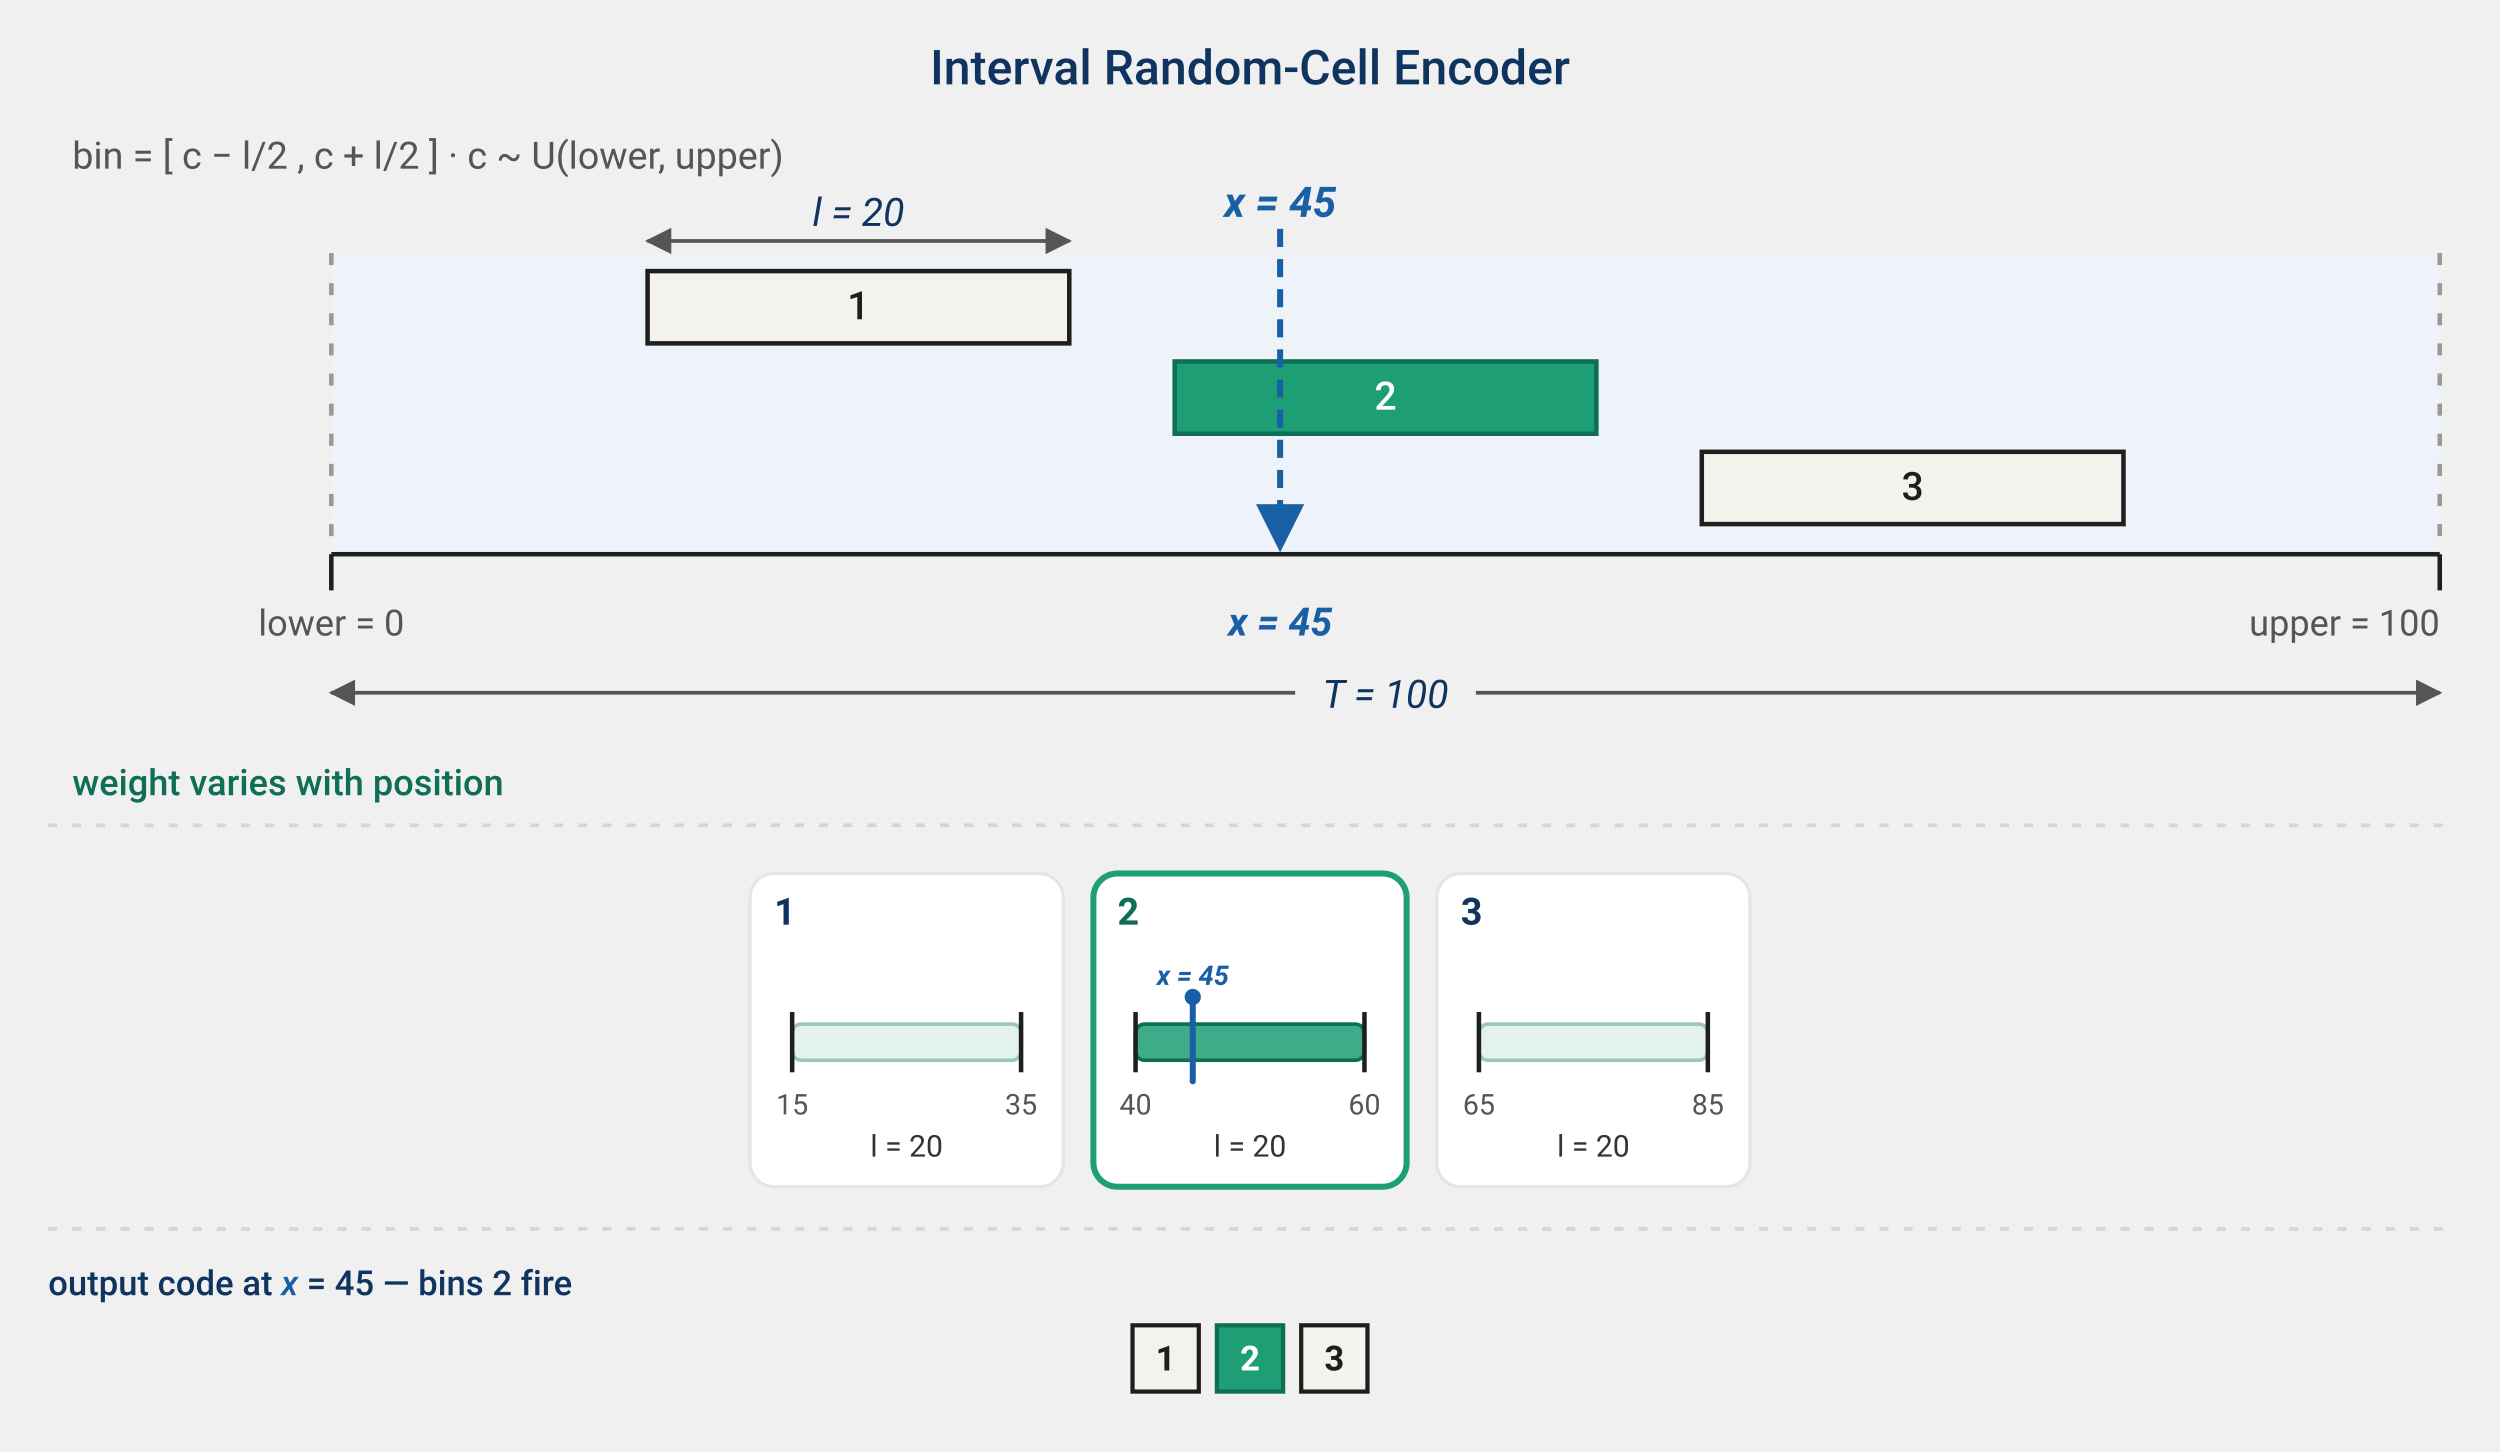
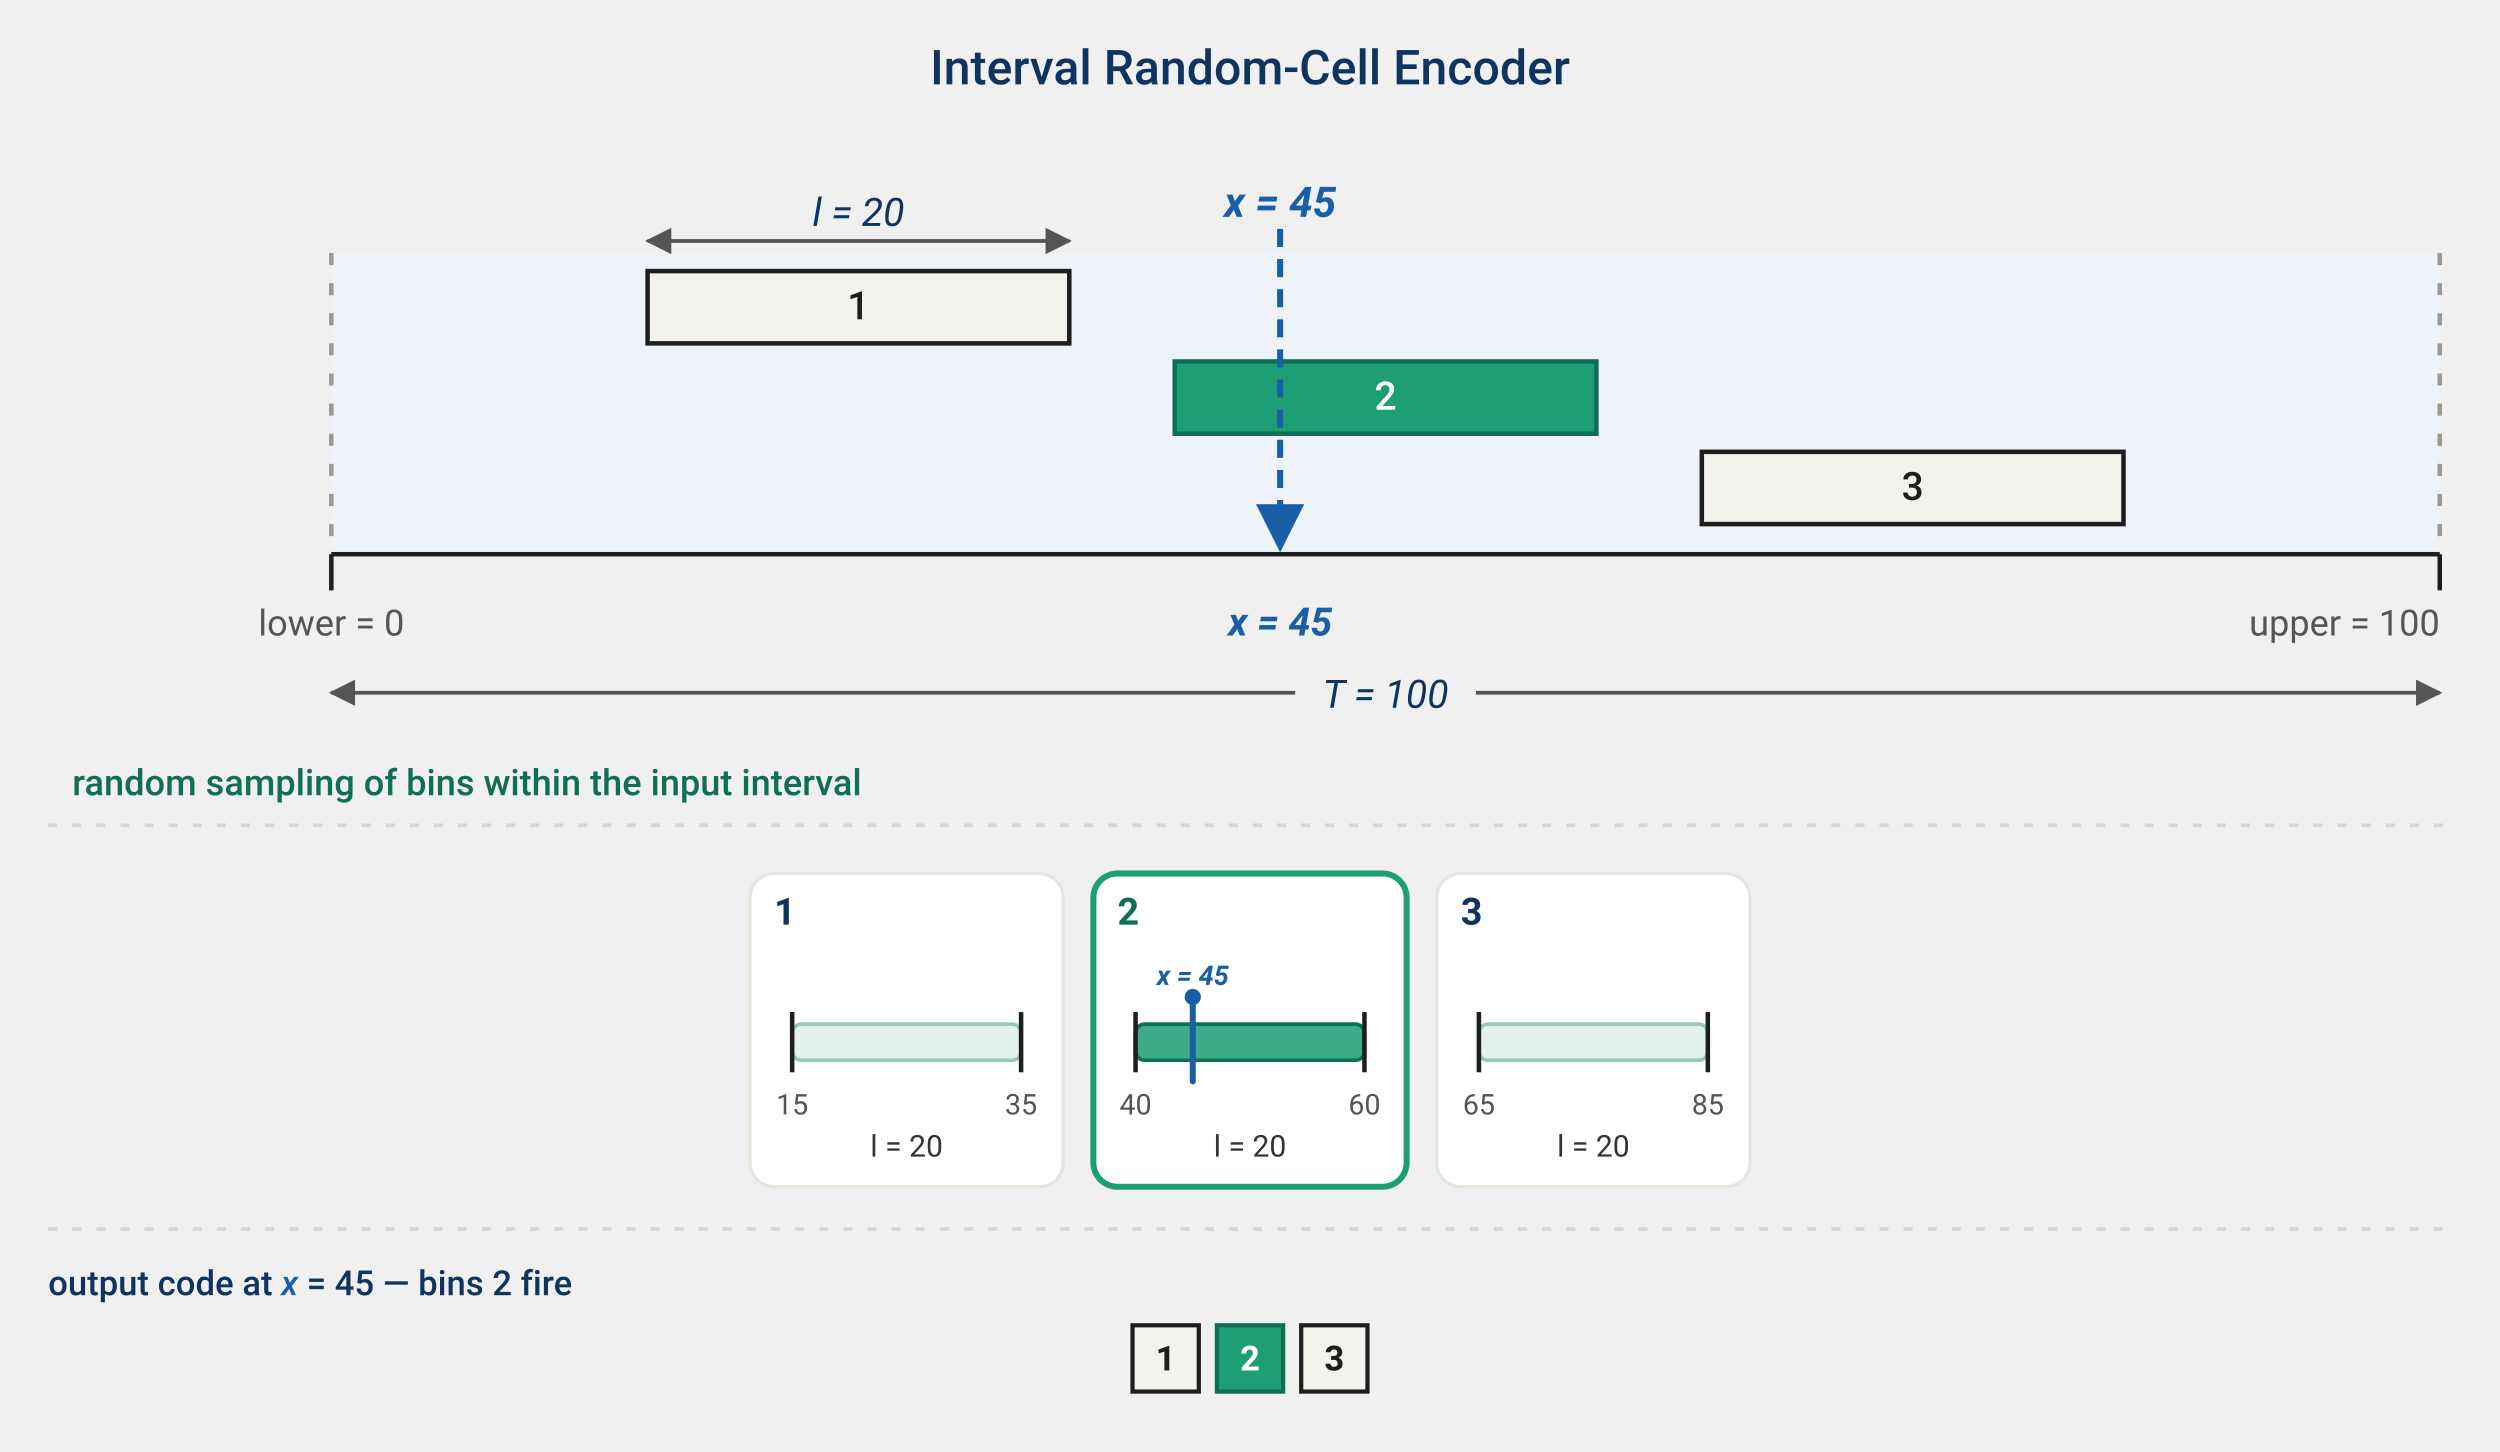
<svg xmlns="http://www.w3.org/2000/svg" viewBox="0 0 830 482" width="830" height="482" font-family="-apple-system, BlinkMacSystemFont, 'Segoe UI', Roboto, Helvetica, Arial, sans-serif" role="img">
  <defs>
    <marker id="ah" viewBox="0 0 10 10" refX="9" refY="5" markerWidth="7" markerHeight="7" orient="auto">
      <path d="M0 0 L10 5 L0 10 z" fill="#555555" />
    </marker>
    <marker id="ahs" viewBox="0 0 10 10" refX="1" refY="5" markerWidth="7" markerHeight="7" orient="auto">
      <path d="M10 0 L0 5 L10 10 z" fill="#555555" />
    </marker>
    <marker id="ahd" viewBox="0 0 10 10" refX="9" refY="5" markerWidth="7" markerHeight="7" orient="auto">
      <path d="M0 0 L10 5 L0 10 z" fill="#1e1e1e" />
    </marker>
    <marker id="ahds" viewBox="0 0 10 10" refX="1" refY="5" markerWidth="7" markerHeight="7" orient="auto">
      <path d="M10 0 L0 5 L10 10 z" fill="#1e1e1e" />
    </marker>
    <marker id="xah" viewBox="0 0 10 10" refX="8.5" refY="5" markerWidth="8" markerHeight="8" orient="auto">
      <path d="M0 0 L10 5 L0 10 z" fill="#185fa5" />
    </marker>
  </defs>
  <text x="415.0" y="28" font-size="16" font-weight="500" fill="#0f3460" text-anchor="middle">Interval Random-Cell Encoder</text>
-   <text x="24" y="56.0" font-size="12.5" fill="#555555">bin = [ c − l/2 ,  c + l/2 ]   ·   c ~ U(lower, upper)</text>
+   <text x="24" y="56.0" font-size="12.5" fill="#555555" />
  <rect x="110.0" y="84.0" width="700.0" height="100.0" fill="#eef3f9" />
  <line x1="110.0" y1="84.0" x2="110.0" y2="184.0" stroke="#9a9a93" stroke-width="1.5" stroke-dasharray="4 6" />
  <line x1="810.0" y1="84.0" x2="810.0" y2="184.0" stroke="#9a9a93" stroke-width="1.5" stroke-dasharray="4 6" />
  <rect x="215.0" y="90.0" width="140.0" height="24" fill="#f4f2ec" stroke="#1e1e1e" stroke-width="1.5" />
  <text x="285.0" y="106.0" font-size="13" font-weight="500" fill="#1e1e1e" text-anchor="middle">1</text>
  <rect x="390.0" y="120.0" width="140.0" height="24" fill="#1d9e75" stroke="#0f6e56" stroke-width="1.5" />
  <text x="460.0" y="136.0" font-size="13" font-weight="500" fill="#ffffff" text-anchor="middle">2</text>
  <rect x="565.0" y="150.0" width="140.0" height="24" fill="#f4f2ec" stroke="#1e1e1e" stroke-width="1.5" />
  <text x="635.0" y="166.0" font-size="13" font-weight="500" fill="#1e1e1e" text-anchor="middle">3</text>
  <line x1="425.0" y1="76.0" x2="425.0" y2="181.0" stroke="#185fa5" stroke-width="2" stroke-dasharray="6 4" marker-end="url(#xah)" />
  <text x="425.0" y="72.0" font-size="14" font-style="italic" font-weight="600" fill="#185fa5" text-anchor="middle">x = 45</text>
  <line x1="110" y1="184.0" x2="810" y2="184.0" stroke="#1e1e1e" stroke-width="1.5" />
  <line x1="110.0" y1="184.0" x2="110.0" y2="196.0" stroke="#1e1e1e" stroke-width="1.5" />
  <line x1="810.0" y1="184.0" x2="810.0" y2="196.0" stroke="#1e1e1e" stroke-width="1.5" />
  <text x="110.0" y="211.0" font-size="12" fill="#555555" text-anchor="middle">lower = 0</text>
  <text x="810.0" y="211.0" font-size="12" fill="#555555" text-anchor="end">upper = 100</text>
  <text x="425.0" y="211.0" font-size="13" font-style="italic" font-weight="600" fill="#185fa5" text-anchor="middle">x = 45</text>
  <line x1="215.0" y1="80.0" x2="355.0" y2="80.0" stroke="#555555" stroke-width="1.25" marker-start="url(#ahs)" marker-end="url(#ah)" />
  <text x="285.0" y="75.0" font-size="13" font-style="italic" fill="#0f3460" text-anchor="middle">l = 20</text>
  <line x1="110.0" y1="230.0" x2="430.0" y2="230.0" stroke="#555555" stroke-width="1.25" marker-start="url(#ahs)" />
  <line x1="490.0" y1="230.0" x2="810.0" y2="230.0" stroke="#555555" stroke-width="1.25" marker-end="url(#ah)" />
  <text x="460.0" y="235.0" font-size="13" font-style="italic" fill="#0f3460" text-anchor="middle">T = 100</text>
-   <text x="24" y="264.0" font-size="12" font-weight="500" fill="#0f6e56">weight varies with position</text>
+   <text x="24" y="264.0" font-size="12" font-weight="500" fill="#0f6e56">random sampling of bins within the input interval</text>
  <line x1="16" y1="274.0" x2="814" y2="274.0" stroke="#d8d6cd" stroke-width="1.25" stroke-dasharray="3 5" />
-   <rect x="249.0" y="290" width="104" height="104" rx="8" fill="#ffffff" stroke="#e7e5dc" stroke-width="1.1" />
+   <rect x="249.0" y="290" width="104.0" height="104.0" rx="8" fill="#ffffff" stroke="#e7e5dc" stroke-width="1.1" />
  <text x="257.0" y="307" font-size="12.5" font-weight="700" fill="#0f3460">1</text>
  <rect x="263.0" y="340" width="76.0" height="12" rx="3" fill="#e3f2ec" fill-opacity="1" stroke="#9bc9b8" stroke-width="1.2" />
  <line x1="263.0" y1="336" x2="263.0" y2="356" stroke="#1e1e1e" stroke-width="1.5" />
  <line x1="339.0" y1="336" x2="339.0" y2="356" stroke="#1e1e1e" stroke-width="1.5" />
  <text x="263.0" y="370.0" font-size="9.5" fill="#555555" text-anchor="middle">15</text>
  <text x="339.0" y="370.0" font-size="9.5" fill="#555555" text-anchor="middle">35</text>
  <text x="301.0" y="384" font-size="10" fill="#333333" text-anchor="middle">l = 20</text>
-   <rect x="363.0" y="290" width="104" height="104" rx="8" fill="#ffffff" stroke="#1d9e75" stroke-width="2" />
+   <rect x="363.0" y="290" width="104.0" height="104.0" rx="8" fill="#ffffff" stroke="#1d9e75" stroke-width="2" />
  <text x="371.0" y="307" font-size="12.5" font-weight="700" fill="#0f6e56">2</text>
  <rect x="377.0" y="340" width="76.0" height="12" rx="3" fill="#1d9e75" fill-opacity="0.85" stroke="#0f6e56" stroke-width="1.2" />
  <line x1="377.0" y1="336" x2="377.0" y2="356" stroke="#1e1e1e" stroke-width="1.5" />
  <line x1="453.0" y1="336" x2="453.0" y2="356" stroke="#1e1e1e" stroke-width="1.5" />
  <text x="377.0" y="370.0" font-size="9.5" fill="#555555" text-anchor="middle">40</text>
  <text x="453.0" y="370.0" font-size="9.5" fill="#555555" text-anchor="middle">60</text>
  <line x1="396.0" y1="331" x2="396.0" y2="359" stroke="#185fa5" stroke-width="2" stroke-linecap="round" />
  <circle cx="396.0" cy="331.0" r="2.7" fill="#185fa5" />
  <text x="396.0" y="327.0" font-size="9" font-style="italic" font-weight="600" fill="#185fa5" text-anchor="middle">x = 45</text>
  <text x="415.0" y="384" font-size="10" fill="#333333" text-anchor="middle">l = 20</text>
-   <rect x="477.0" y="290" width="104" height="104" rx="8" fill="#ffffff" stroke="#e7e5dc" stroke-width="1.1" />
+   <rect x="477.0" y="290" width="104.0" height="104.0" rx="8" fill="#ffffff" stroke="#e7e5dc" stroke-width="1.1" />
  <text x="485.0" y="307" font-size="12.5" font-weight="700" fill="#0f3460">3</text>
  <rect x="491.0" y="340" width="76.0" height="12" rx="3" fill="#e3f2ec" fill-opacity="1" stroke="#9bc9b8" stroke-width="1.2" />
  <line x1="491.0" y1="336" x2="491.0" y2="356" stroke="#1e1e1e" stroke-width="1.5" />
  <line x1="567.0" y1="336" x2="567.0" y2="356" stroke="#1e1e1e" stroke-width="1.5" />
  <text x="491.0" y="370.0" font-size="9.5" fill="#555555" text-anchor="middle">65</text>
  <text x="567.0" y="370.0" font-size="9.5" fill="#555555" text-anchor="middle">85</text>
  <text x="529.0" y="384" font-size="10" fill="#333333" text-anchor="middle">l = 20</text>
  <line x1="16" y1="408" x2="814" y2="408" stroke="#d8d6cd" stroke-width="1.25" stroke-dasharray="3 5" />
  <text x="16" y="430" font-size="11.5" font-weight="500" fill="#0f3460">output code at <tspan font-style="italic" fill="#185fa5">x</tspan> = 45 — bins 2 fire</text>
  <rect x="376.0" y="440" width="22" height="22" fill="#f4f2ec" stroke="#1e1e1e" stroke-width="1.4" />
  <text x="387.0" y="455.0" font-size="11.5" font-weight="600" fill="#1e1e1e" text-anchor="middle">1</text>
  <rect x="404.0" y="440" width="22" height="22" fill="#1d9e75" stroke="#0f6e56" stroke-width="1.4" />
  <text x="415.0" y="455.0" font-size="11.5" font-weight="600" fill="#ffffff" text-anchor="middle">2</text>
  <rect x="432.0" y="440" width="22" height="22" fill="#f4f2ec" stroke="#1e1e1e" stroke-width="1.4" />
  <text x="443.0" y="455.0" font-size="11.5" font-weight="600" fill="#1e1e1e" text-anchor="middle">3</text>
</svg>
